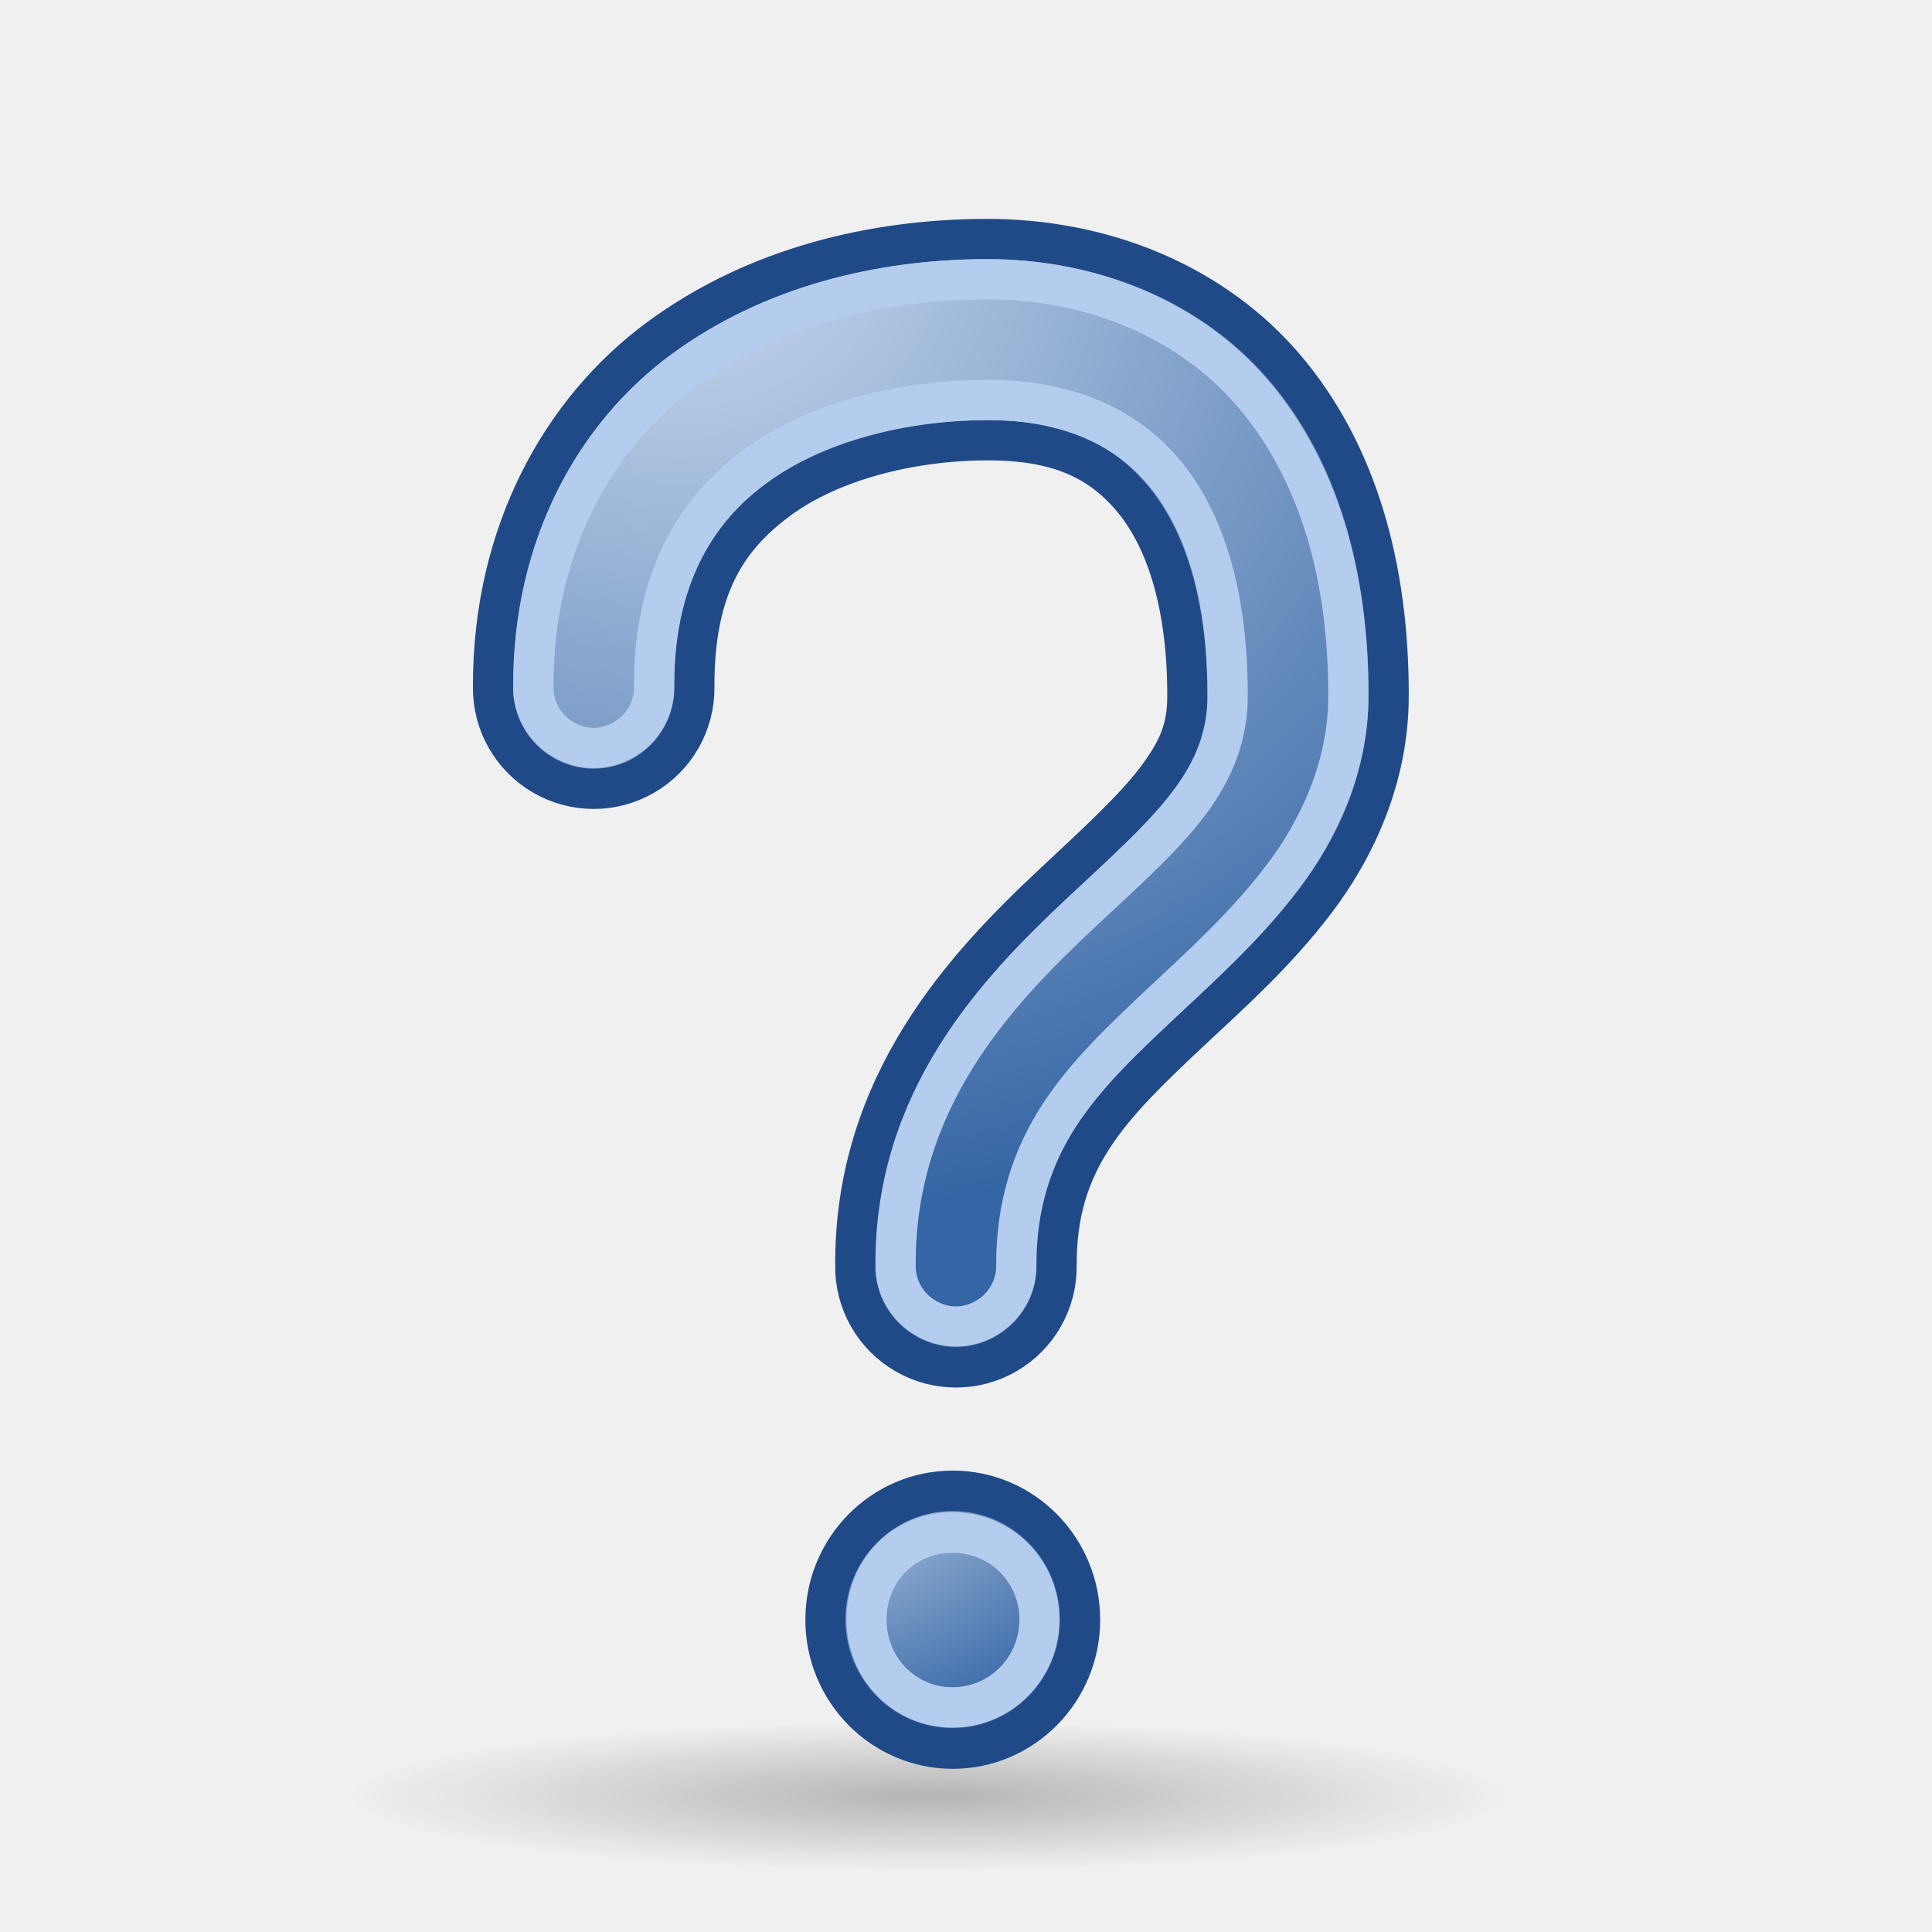
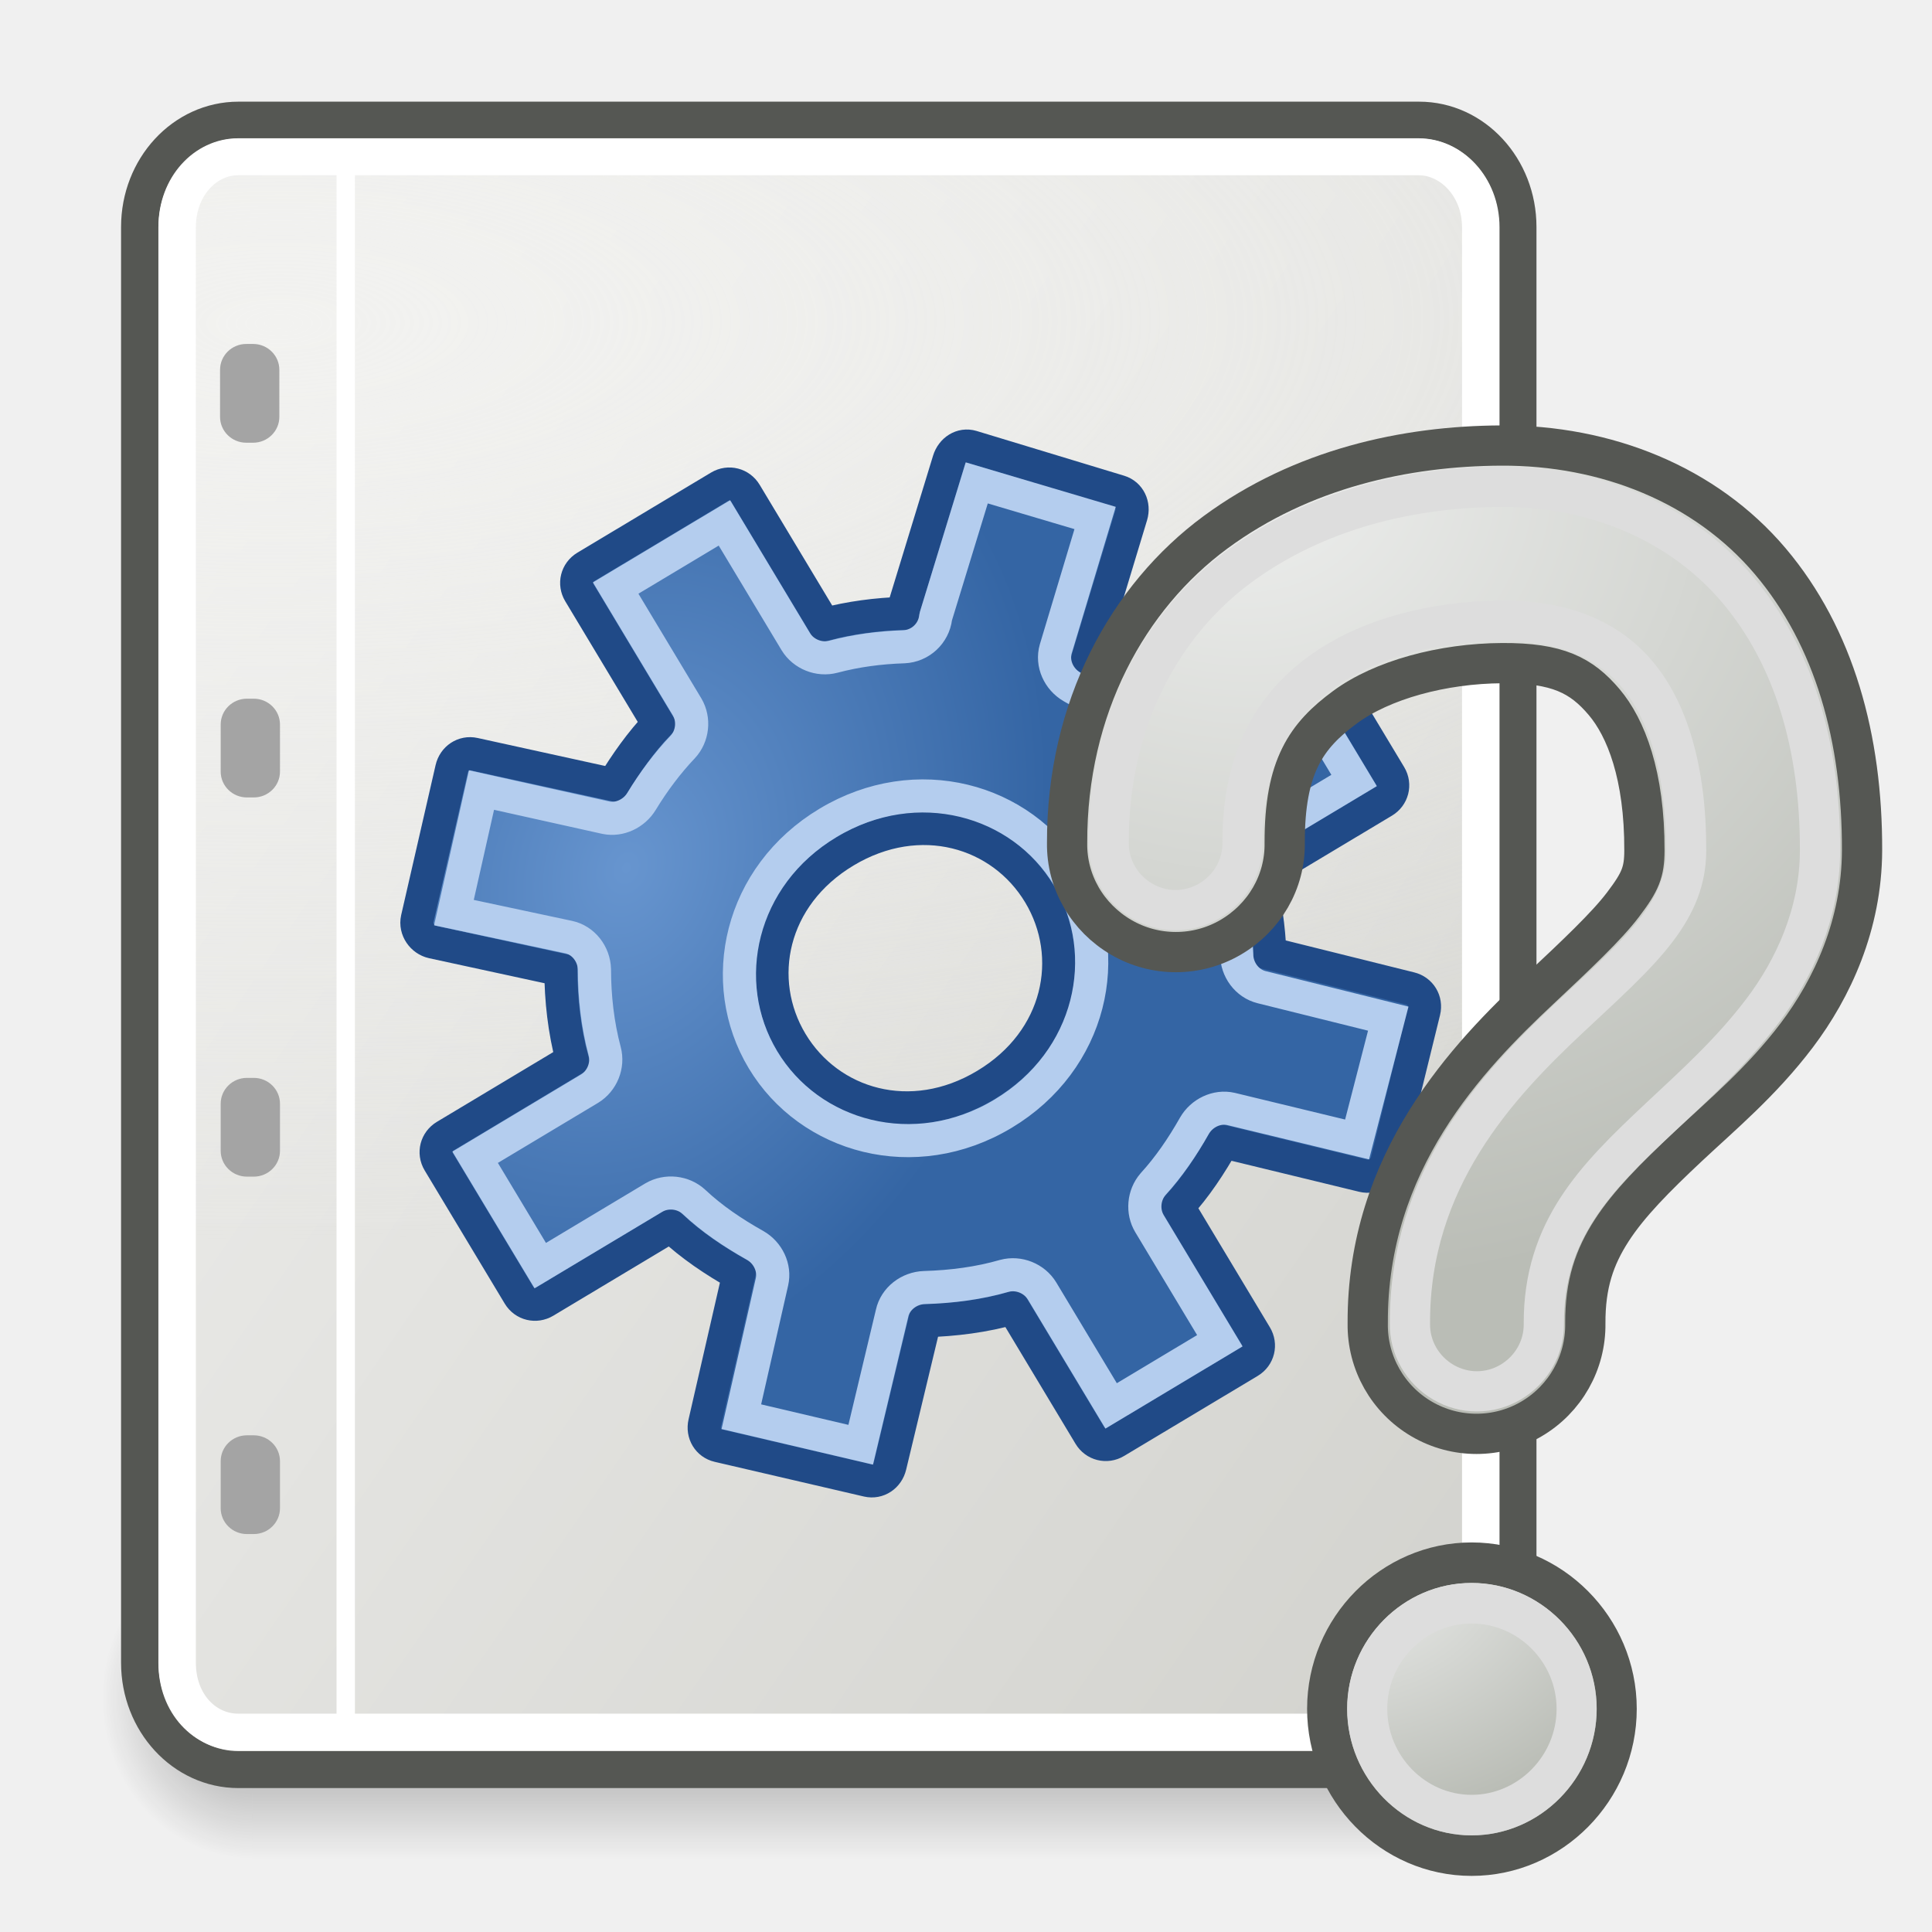
<svg xmlns="http://www.w3.org/2000/svg" xmlns:xlink="http://www.w3.org/1999/xlink" width="48px" height="48px" id="svg11300">
  <defs id="defs3">
-     <linearGradient id="linearGradient15837">
-       <stop style="stop-color:#000000;stop-opacity:1;" offset="0" id="stop15839" />
-       <stop style="stop-color:#000000;stop-opacity:0;" offset="1" id="stop15841" />
+     <linearGradient id="linearGradient3990">
+       <stop style="stop-color:#6795cf;stop-opacity:1;" offset="0" id="stop3992" />
+       <stop style="stop-color:#3465a4;stop-opacity:1;" offset="1" id="stop3994" />
    </linearGradient>
-     <linearGradient id="linearGradient10969">
-       <stop style="stop-color:#b6cce8;stop-opacity:1;" offset="0" id="stop10971" />
-       <stop style="stop-color:#3465a4;stop-opacity:1;" offset="1" id="stop10973" />
-     </linearGradient>
-     <linearGradient id="linearGradient9023">
-       <stop style="stop-color:#cddcf0;stop-opacity:1;" offset="0" id="stop9025" />
-       <stop style="stop-color:#3465a4;stop-opacity:1;" offset="1" id="stop9027" />
-     </linearGradient>
-     <linearGradient id="linearGradient8440">
-       <stop style="stop-color:#eff0ef;stop-opacity:1;" offset="0" id="stop8442" />
-       <stop style="stop-color:#babdb6;stop-opacity:1;" offset="1" id="stop8444" />
+     <linearGradient id="linearGradient51765">
+       <stop style="stop-color:#000000;stop-opacity:1" offset="0" id="stop51767" />
+       <stop style="stop-color:#000000;stop-opacity:0" offset="1" id="stop51769" />
    </linearGradient>
    <linearGradient id="linearGradient47870">
-       <stop id="stop47872" offset="0" style="stop-color:#000000;stop-opacity:0" />
-       <stop id="stop47878" offset="0.5" style="stop-color:#000000;stop-opacity:1" />
-       <stop id="stop47874" offset="1" style="stop-color:#000000;stop-opacity:0" />
+       <stop style="stop-color:#000000;stop-opacity:0" offset="0" id="stop47872" />
+       <stop style="stop-color:#000000;stop-opacity:1" offset="0.5" id="stop47878" />
+       <stop style="stop-color:#000000;stop-opacity:0" offset="1" id="stop47874" />
    </linearGradient>
-     <linearGradient id="linearGradient51765">
-       <stop id="stop51767" offset="0" style="stop-color:#000000;stop-opacity:1" />
-       <stop id="stop51769" offset="1" style="stop-color:#000000;stop-opacity:0" />
+     <linearGradient id="linearGradient6159">
+       <stop id="stop6161" offset="0" style="stop-color:#aeaea6;stop-opacity:1;" />
+       <stop id="stop6163" offset="1" style="stop-color:#eeeeec;stop-opacity:1;" />
    </linearGradient>
-     <radialGradient gradientTransform="matrix(-1.957639,-9.2540676e-8,-1.2888861e-7,1.456579,110.0178,62.73803)" gradientUnits="userSpaceOnUse" xlink:href="#linearGradient51765" id="radialGradient54733" fy="-12.203" fx="51.438" r="2.172" cy="-12.203" cx="51.438" />
-     <radialGradient gradientTransform="matrix(1.957639,-8.146468e-7,6.6614241e-7,1.456579,-59.01756,62.73807)" gradientUnits="userSpaceOnUse" xlink:href="#linearGradient51765" id="radialGradient54731" fy="-12.203" fx="51.438" r="2.172" cy="-12.203" cx="51.438" />
-     <linearGradient gradientTransform="matrix(0.9788196,0,0,0.7154223,-8.500802,52.11272)" gradientUnits="userSpaceOnUse" xlink:href="#linearGradient47870" id="linearGradient54729" y2="-5.563" x2="32.085" y1="-14.402" x1="32.085" />
-     <linearGradient id="linearGradient13816">
-       <stop id="stop13818" offset="0" style="stop-color:#f7f7f6;stop-opacity:1" />
-       <stop id="stop13820" offset="1" style="stop-color:#eff0ee;stop-opacity:0" />
+     <linearGradient id="linearGradient11995">
+       <stop id="stop11997" offset="0" style="stop-color:#f2f2f0;stop-opacity:1;" />
+       <stop id="stop11999" offset="1" style="stop-color:#eeeeec;stop-opacity:0;" />
    </linearGradient>
-     <linearGradient id="linearGradient12914">
-       <stop id="stop12916" offset="0" style="stop-color:#3465a4;stop-opacity:1" />
-       <stop id="stop12918" offset="1" style="stop-color:#3465a4;stop-opacity:0" />
+     <linearGradient xlink:href="#linearGradient47870" id="linearGradient2543" gradientUnits="userSpaceOnUse" gradientTransform="matrix(0.982794,0,0,0.9842658,-9.980977,53.02979)" x1="32.085" y1="-14.402" x2="32.085" y2="-5.563" />
+     <radialGradient xlink:href="#linearGradient51765" id="radialGradient2545" gradientUnits="userSpaceOnUse" gradientTransform="matrix(1.965588,-1.1207771e-6,6.6884721e-7,2.003937,-60.70285,67.64796)" cx="51.438" cy="-12.203" fx="51.438" fy="-12.203" r="2.172" />
+     <radialGradient xlink:href="#linearGradient51765" id="radialGradient2547" gradientUnits="userSpaceOnUse" gradientTransform="matrix(-1.965588,-1.2731588e-7,-1.2941195e-7,2.003937,109.0189,67.64791)" cx="51.438" cy="-12.203" fx="51.438" fy="-12.203" r="2.172" />
+     <linearGradient xlink:href="#linearGradient6159" id="linearGradient2549" gradientUnits="userSpaceOnUse" x1="101.057" y1="66.738" x2="10.834" y2="5.397" />
+     <radialGradient xlink:href="#linearGradient11995" id="radialGradient2551" gradientUnits="userSpaceOnUse" gradientTransform="matrix(6.2470754e-3,1.386315,-3.548249,1.5989371e-2,44.59257,-6.959439)" cx="9.812" cy="9.819" fx="9.812" fy="9.819" r="17.891" />
+     <linearGradient id="linearGradient2277">
+       <stop id="stop2279" offset="0" style="stop-color:#eff0ef;stop-opacity:1;" />
+       <stop id="stop2281" offset="1" style="stop-color:#babdb6;stop-opacity:1;" />
    </linearGradient>
-     <radialGradient xlink:href="#linearGradient9023" id="radialGradient9029" cx="10.826" cy="11.97" fx="10.826" fy="11.97" r="18.374" gradientTransform="matrix(-0.6986183,1.822297,-1.944762,-0.745568,44.99481,-4.554959)" gradientUnits="userSpaceOnUse" />
-     <radialGradient xlink:href="#linearGradient10969" id="radialGradient10975" cx="9.328" cy="20.172" fx="9.328" fy="20.172" r="15.078" gradientUnits="userSpaceOnUse" gradientTransform="matrix(-0.7719902,1.420421,-1.825466,-0.9921297,55.47742,26.81012)" />
-     <radialGradient xlink:href="#linearGradient15837" id="radialGradient15843" cx="26.813" cy="0.5" fx="26.813" fy="0.5" r="25.313" gradientTransform="matrix(1,0,0,7.4074073e-2,0,0.4629607)" gradientUnits="userSpaceOnUse" />
-     <radialGradient xlink:href="#linearGradient15837" id="radialGradient15856" gradientUnits="userSpaceOnUse" gradientTransform="matrix(1,0,0,7.4074073e-2,0,0.4629607)" cx="26.813" cy="0.5" fx="26.813" fy="0.5" r="25.313" />
-     <radialGradient xlink:href="#linearGradient9023" id="radialGradient2220" gradientUnits="userSpaceOnUse" gradientTransform="matrix(-0.6986183,1.822297,-1.944762,-0.745568,-13.13439,-2.726532)" cx="10.826" cy="11.97" fx="10.826" fy="11.97" r="18.374" />
-     <radialGradient xlink:href="#linearGradient9023" id="radialGradient3983" cx="15.33" cy="10.901" fx="15.33" fy="10.901" r="11.625" gradientTransform="matrix(-0.5146897,2.06556,-2.343431,-0.5839287,49.6666,-20.86304)" gradientUnits="userSpaceOnUse" />
-     <radialGradient xlink:href="#linearGradient9023" id="radialGradient4757" cx="12.078" cy="5.116" fx="12.078" fy="5.116" r="5.579" gradientUnits="userSpaceOnUse" gradientTransform="matrix(4.7031029e-3,2.165739,-2.787924,6.3326526e-3,27.91107,-23.76619)" />
-     <radialGradient xlink:href="#linearGradient9023" id="radialGradient5150" gradientUnits="userSpaceOnUse" gradientTransform="matrix(4.7031029e-3,2.165739,-2.787924,6.3326526e-3,27.91107,-23.76619)" cx="12.078" cy="5.116" fx="12.078" fy="5.116" r="5.579" />
-     <radialGradient xlink:href="#linearGradient9023" id="radialGradient5156" gradientUnits="userSpaceOnUse" gradientTransform="matrix(-0.5146897,2.06556,-2.343431,-0.5839287,49.6666,-20.86304)" cx="15.33" cy="10.901" fx="15.33" fy="10.901" r="11.625" />
+     <radialGradient xlink:href="#linearGradient2277" id="radialGradient2355" gradientUnits="userSpaceOnUse" gradientTransform="matrix(4.7031029e-3,2.165739,-2.787924,6.3326526e-3,27.91107,-23.76619)" cx="12.078" cy="5.116" fx="12.078" fy="5.116" r="5.579" />
+     <radialGradient xlink:href="#linearGradient3990" id="radialGradient2262" gradientUnits="userSpaceOnUse" gradientTransform="matrix(0.6461339,0.222705,-0.2929393,0.8425366,-18.07578,0.3108908)" cx="56.704" cy="10.241" fx="56.704" fy="10.241" r="14.75" />
+     <radialGradient xlink:href="#linearGradient2277" id="radialGradient2853" gradientUnits="userSpaceOnUse" gradientTransform="matrix(-0.4280522,1.717865,-1.948962,-0.4856362,83.41212,-8.91046)" cx="15.33" cy="10.901" fx="15.33" fy="10.901" r="11.625" />
+     <radialGradient xlink:href="#linearGradient2277" id="radialGradient4320" gradientUnits="userSpaceOnUse" gradientTransform="matrix(-0.4280522,1.717865,-1.948962,-0.4856362,83.41212,-8.91046)" cx="15.33" cy="10.901" fx="15.33" fy="10.901" r="11.625" />
+     <radialGradient xlink:href="#linearGradient2277" id="radialGradient4322" gradientUnits="userSpaceOnUse" gradientTransform="matrix(4.7031029e-3,2.165739,-2.787924,6.3326526e-3,27.91107,-23.76619)" cx="12.078" cy="5.116" fx="12.078" fy="5.116" r="5.579" />
+     <radialGradient xlink:href="#linearGradient2277" id="radialGradient4330" gradientUnits="userSpaceOnUse" gradientTransform="matrix(4.7031029e-3,2.165739,-2.787924,6.3326526e-3,27.91107,-23.76619)" cx="12.078" cy="5.116" fx="12.078" fy="5.116" r="5.579" />
+     <radialGradient xlink:href="#linearGradient2277" id="radialGradient4334" gradientUnits="userSpaceOnUse" gradientTransform="matrix(-0.4280522,1.717865,-1.948962,-0.4856362,83.41212,-8.91046)" cx="15.33" cy="10.901" fx="15.33" fy="10.901" r="11.625" />
+     <radialGradient xlink:href="#linearGradient2277" id="radialGradient4338" gradientUnits="userSpaceOnUse" gradientTransform="matrix(-0.4280522,1.717865,-1.948962,-0.4856362,86.41212,-11.41046)" cx="15.33" cy="10.901" fx="15.33" fy="10.901" r="11.625" />
+     <radialGradient xlink:href="#linearGradient2277" id="radialGradient4342" gradientUnits="userSpaceOnUse" gradientTransform="matrix(-0.4280522,1.717865,-1.948962,-0.4856362,86.41212,-11.41046)" cx="15.33" cy="10.901" fx="15.33" fy="10.901" r="11.625" />
+     <radialGradient xlink:href="#linearGradient2277" id="radialGradient4346" gradientUnits="userSpaceOnUse" gradientTransform="matrix(-0.4280522,1.717865,-1.948962,-0.4856362,86.41212,-11.41046)" cx="15.33" cy="10.901" fx="15.33" fy="10.901" r="11.625" />
+     <radialGradient xlink:href="#linearGradient2277" id="radialGradient4350" gradientUnits="userSpaceOnUse" gradientTransform="matrix(-0.4280522,1.717865,-1.948962,-0.4856362,86.41212,-11.41046)" cx="15.33" cy="10.901" fx="15.33" fy="10.901" r="11.625" />
+     <radialGradient xlink:href="#linearGradient2277" id="radialGradient4354" gradientUnits="userSpaceOnUse" gradientTransform="matrix(-0.4280522,1.717865,-1.948962,-0.4856362,86.41212,-11.41046)" cx="15.33" cy="10.901" fx="15.33" fy="10.901" r="11.625" />
+     <radialGradient xlink:href="#linearGradient2277" id="radialGradient4356" gradientUnits="userSpaceOnUse" gradientTransform="matrix(4.7031029e-3,2.165739,-2.787924,6.3326526e-3,27.91107,-23.76619)" cx="12.078" cy="5.116" fx="12.078" fy="5.116" r="5.579" />
+     <radialGradient xlink:href="#linearGradient2277" id="radialGradient4360" gradientUnits="userSpaceOnUse" gradientTransform="matrix(4.7031029e-3,2.165739,-2.787924,6.3326526e-3,27.91107,-23.76619)" cx="12.078" cy="5.116" fx="12.078" fy="5.116" r="5.579" />
+     <radialGradient xlink:href="#linearGradient2277" id="radialGradient4378" gradientUnits="userSpaceOnUse" gradientTransform="matrix(-0.4280522,1.717865,-1.948962,-0.4856362,86.41212,-11.41046)" cx="15.33" cy="10.901" fx="15.33" fy="10.901" r="11.625" />
+     <radialGradient xlink:href="#linearGradient2277" id="radialGradient4380" gradientUnits="userSpaceOnUse" gradientTransform="matrix(4.7031029e-3,2.165739,-2.787924,6.3326526e-3,27.91107,-23.76619)" cx="12.078" cy="5.116" fx="12.078" fy="5.116" r="5.579" />
  </defs>
  <g id="layer1">
-     <path style="opacity:0.247;fill:url(#radialGradient15856);fill-opacity:1;fill-rule:evenodd;stroke:none;stroke-width:0.5;stroke-linecap:round;stroke-linejoin:round;stroke-miterlimit:4;stroke-dasharray:none;stroke-dashoffset:0;stroke-opacity:1" id="path14866" d="M 52.125,0.5 A 25.313,1.875 0 1 1 1.5,0.5 A 25.313,1.875 0 1 1 52.125,0.5 z" transform="matrix(0.5703704,0,0,1,7.769445,44.125)" />
-     <g id="g5152" transform="translate(0.25,1)">
-       <path id="path2237" d="M 24.219,4.938 C 21.48,4.95 18.549,5.62 16.125,7.406 C 13.701,9.192 11.989,12.245 12,16.062 C 11.987,16.964 12.461,17.803 13.24,18.257 C 14.018,18.712 14.982,18.712 15.76,18.257 C 16.539,17.803 17.013,16.964 17,16.062 C 16.993,13.602 17.806,12.355 19.094,11.406 C 20.381,10.458 22.333,9.947 24.25,9.938 C 26.04,9.929 27.077,10.433 27.875,11.375 C 28.673,12.317 29.258,13.934 29.25,16.312 C 29.247,17.094 29.036,17.626 28.469,18.375 C 27.902,19.124 26.971,19.97 25.906,20.969 C 23.777,22.966 20.977,25.897 21,30.438 C 20.987,31.339 21.461,32.178 22.24,32.632 C 23.018,33.087 23.982,33.087 24.76,32.632 C 25.539,32.178 26.013,31.339 26,30.438 C 25.987,27.826 27.309,26.504 29.312,24.625 C 30.314,23.686 31.449,22.681 32.438,21.375 C 33.426,20.069 34.243,18.327 34.25,16.312 C 34.261,13.099 33.466,10.257 31.688,8.156 C 29.909,6.056 27.173,4.924 24.219,4.938 z" style="fill:url(#radialGradient5156);fill-opacity:1;fill-rule:evenodd;stroke:#204a87;stroke-width:1;stroke-linecap:round;stroke-linejoin:miter;stroke-miterlimit:4;stroke-dasharray:none;stroke-opacity:1" />
-       <path d="M 24.219,5.938 C 21.641,5.95 18.928,6.591 16.719,8.219 C 14.554,9.814 12.99,12.548 13,16.062 C 12.992,16.596 13.276,17.098 13.75,17.375 C 14.224,17.651 14.776,17.651 15.25,17.375 C 15.724,17.098 16.008,16.596 16,16.062 C 15.992,13.38 17.036,11.672 18.5,10.594 C 20.039,9.46 22.157,8.947 24.25,8.938 C 26.231,8.928 27.695,9.584 28.656,10.719 C 29.664,11.909 30.258,13.767 30.25,16.312 C 30.247,17.274 29.914,18.133 29.281,18.969 C 28.614,19.85 27.652,20.695 26.594,21.688 C 24.502,23.649 21.98,26.312 22,30.438 C 21.992,30.971 22.276,31.473 22.75,31.75 C 23.224,32.026 23.776,32.026 24.25,31.75 C 24.724,31.473 25.008,30.971 25,30.438 C 24.993,28.961 25.393,27.749 26.062,26.719 C 26.732,25.689 27.618,24.851 28.625,23.906 C 29.642,22.952 30.71,21.989 31.625,20.781 C 32.514,19.606 33.244,18.056 33.25,16.312 C 33.26,13.267 32.491,10.684 30.906,8.812 C 29.341,6.964 26.913,5.925 24.219,5.938 z" id="path3987" style="fill:none;fill-opacity:1;fill-rule:evenodd;stroke:#b4cdee;stroke-width:1;stroke-linecap:round;stroke-linejoin:miter;stroke-miterlimit:4;stroke-dasharray:none;stroke-opacity:1" />
+     <g id="g2529" transform="matrix(0.9312144,0,0,0.9182203,-1.73924,2.106689)">
+       <g transform="matrix(0.9396322,0,0,1,1.155273,0.4559792)" id="g7423">
+         <rect id="rect46899" style="opacity:0.4;fill:url(#linearGradient2543);fill-opacity:1;fill-rule:evenodd;stroke:none;stroke-width:1.024;stroke-linecap:butt;stroke-linejoin:miter;stroke-miterlimit:4;stroke-dasharray:none;stroke-dashoffset:0;stroke-opacity:1" y="38.854" x="7.914" height="8.7" width="32.488" />
+         <path id="path48849" style="opacity:0.4;fill:url(#radialGradient2545);fill-opacity:1;fill-rule:evenodd;stroke:none;stroke-width:1.024;stroke-linecap:butt;stroke-linejoin:miter;stroke-miterlimit:4;stroke-dasharray:none;stroke-dashoffset:0;stroke-opacity:1" d="M 40.402,38.841 L 40.402,47.546 C 42.755,47.513 44.671,45.59 44.671,43.209 C 44.671,40.828 42.755,38.874 40.402,38.841 z" />
+         <path id="path52742" style="opacity:0.4;fill:url(#radialGradient2547);fill-opacity:1;fill-rule:evenodd;stroke:none;stroke-width:1.024;stroke-linecap:butt;stroke-linejoin:miter;stroke-miterlimit:4;stroke-dasharray:none;stroke-dashoffset:0;stroke-opacity:1" d="M 7.914,38.841 L 7.914,47.546 C 5.561,47.513 3.645,45.59 3.645,43.209 C 3.645,40.828 5.561,38.874 7.914,38.841 z" />
+       </g>
+       <g transform="translate(-0.5003605,-0.3335737)" id="g15920">
+         <rect style="opacity:1;fill:url(#linearGradient2549);fill-opacity:1;fill-rule:evenodd;stroke:#555753;stroke-width:1;stroke-linecap:round;stroke-linejoin:round;stroke-miterlimit:4;stroke-dasharray:none;stroke-dashoffset:0;stroke-opacity:1" id="rect2280" width="36.763" height="44.63" x="6.098" y="1.29" rx="2.632" ry="2.891" />
+         <path style="opacity:1;fill:url(#radialGradient2551);fill-opacity:1;fill-rule:evenodd;stroke:#ffffff;stroke-width:1;stroke-linecap:round;stroke-linejoin:round;stroke-miterlimit:4;stroke-dasharray:none;stroke-dashoffset:0;stroke-opacity:1" id="path10047" d="M 8.719,2.281 C 7.857,2.281 7.094,3.072 7.094,4.188 L 7.094,43.031 C 7.094,44.147 7.843,44.906 8.719,44.906 L 40.219,44.906 C 41.095,44.906 41.875,44.134 41.875,43.031 L 41.875,4.188 C 41.875,3.085 41.081,2.281 40.219,2.281 L 8.719,2.281 z" />
+         <rect style="opacity:1;fill:#a4a4a4;fill-opacity:1;fill-rule:evenodd;stroke:none;stroke-width:0.2;stroke-linecap:round;stroke-linejoin:round;stroke-miterlimit:4;stroke-dasharray:none;stroke-dashoffset:0;stroke-opacity:1" id="rect12006" width="1.582" height="2.672" x="8.239" y="7.346" rx="0.7" ry="0.7" />
+         <rect style="opacity:1;fill:#a4a4a4;fill-opacity:1;fill-rule:evenodd;stroke:none;stroke-width:1.51;stroke-linecap:round;stroke-linejoin:round;stroke-miterlimit:4;stroke-dasharray:none;stroke-dashoffset:0;stroke-opacity:1" id="rect13952" width="1.582" height="2.672" x="8.256" y="36.875" rx="0.7" ry="0.7" />
+         <rect style="opacity:1;fill:#a4a4a4;fill-opacity:1;fill-rule:evenodd;stroke:none;stroke-width:1.51;stroke-linecap:round;stroke-linejoin:round;stroke-miterlimit:4;stroke-dasharray:none;stroke-dashoffset:0;stroke-opacity:1" id="rect13954" width="1.582" height="2.672" x="8.256" y="16.944" rx="0.7" ry="0.7" />
+         <rect style="opacity:1;fill:#a4a4a4;fill-opacity:1;fill-rule:evenodd;stroke:none;stroke-width:1.51;stroke-linecap:round;stroke-linejoin:round;stroke-miterlimit:4;stroke-dasharray:none;stroke-dashoffset:0;stroke-opacity:1" id="rect13956" width="1.582" height="2.672" x="8.256" y="27.204" rx="0.7" ry="0.7" />
+         <path style="fill:none;fill-rule:evenodd;stroke:#ffffff;stroke-width:0.49;stroke-linecap:butt;stroke-linejoin:miter;stroke-miterlimit:4;stroke-dasharray:none;stroke-opacity:1" d="M 11.592,2.624 L 11.592,44.424" id="path13960" />
+       </g>
    </g>
-     <g id="g5146" transform="translate(0.7071069,1.414214)">
-       <path transform="matrix(0.6394216,0,0,0.6468183,10.19103,32.82093)" d="M 24.926,9.286 A 4.95,4.95 0 1 1 15.026,9.286 A 4.95,4.95 0 1 1 24.926,9.286 z" id="path2222" style="opacity:1;fill:url(#radialGradient5150);fill-opacity:1;fill-rule:evenodd;stroke:#204a87;stroke-width:1.555;stroke-linecap:butt;stroke-linejoin:round;stroke-miterlimit:4;stroke-dasharray:none;stroke-dashoffset:0;stroke-opacity:1" />
-       <path transform="matrix(0.6394216,0,0,0.6468183,10.19103,32.82093)" d="M 19.969,5.938 C 18.089,5.938 16.625,7.402 16.625,9.281 C 16.625,11.16 18.103,12.656 19.969,12.656 C 21.834,12.656 23.344,11.146 23.344,9.281 C 23.344,7.415 21.847,5.938 19.969,5.938 z" id="path5144" style="opacity:1;fill:none;fill-opacity:1;fill-rule:evenodd;stroke:#b4cdee;stroke-width:1.555;stroke-linecap:butt;stroke-linejoin:round;stroke-miterlimit:4;stroke-dasharray:none;stroke-dashoffset:0;stroke-opacity:1" />
+     <path style="fill:url(#radialGradient2262);fill-opacity:1;fill-rule:evenodd;stroke:#204a87;stroke-width:0.823;stroke-linecap:butt;stroke-linejoin:miter;stroke-miterlimit:4;stroke-dasharray:none;stroke-dashoffset:0;stroke-opacity:1" d="M 14.558,14.083 C 14.328,14.221 14.263,14.505 14.396,14.726 L 16.355,17.986 C 15.918,18.445 15.554,18.965 15.231,19.495 L 11.778,18.737 C 11.525,18.681 11.282,18.841 11.223,19.102 L 10.368,22.827 C 10.31,23.088 10.494,23.348 10.747,23.404 L 13.935,24.095 C 13.937,24.843 14.021,25.597 14.217,26.336 L 11.066,28.225 C 10.844,28.358 10.766,28.639 10.904,28.868 L 12.892,32.175 C 13.029,32.404 13.314,32.468 13.536,32.335 L 16.664,30.46 C 17.177,30.942 17.753,31.324 18.355,31.664 L 17.509,35.352 C 17.448,35.612 17.597,35.86 17.849,35.918 L 21.558,36.78 C 21.811,36.838 22.052,36.676 22.113,36.416 L 22.978,32.813 C 23.711,32.791 24.451,32.702 25.172,32.494 L 27.074,35.659 C 27.207,35.881 27.488,35.957 27.718,35.819 L 31.036,33.831 C 31.266,33.693 31.33,33.409 31.197,33.188 L 29.267,29.975 C 29.715,29.484 30.075,28.934 30.395,28.367 L 33.867,29.21 C 34.119,29.271 34.396,29.115 34.46,28.855 L 35.377,25.125 C 35.441,24.865 35.287,24.619 35.036,24.558 L 31.55,23.691 C 31.524,23.052 31.435,22.403 31.267,21.772 L 34.371,19.912 C 34.593,19.779 34.67,19.498 34.533,19.269 L 32.545,15.962 C 32.408,15.733 32.123,15.669 31.901,15.802 L 28.82,17.648 C 28.275,17.133 27.678,16.696 27.035,16.34 L 28.104,12.808 C 28.181,12.553 28.058,12.288 27.81,12.213 L 24.144,11.101 C 23.896,11.027 23.653,11.186 23.575,11.442 L 22.455,15.102 C 22.441,15.146 22.441,15.195 22.44,15.239 C 21.787,15.26 21.123,15.344 20.479,15.515 L 18.52,12.255 C 18.387,12.034 18.105,11.957 17.875,12.095 L 14.558,14.083 z M 20.996,21.149 C 22.848,20.039 24.888,20.652 25.823,22.208 C 26.758,23.764 26.341,25.849 24.488,26.959 C 22.636,28.07 20.597,27.456 19.661,25.9 C 18.726,24.344 19.144,22.259 20.996,21.149 z" id="path2212" />
+     <path style="fill:none;fill-opacity:1;fill-rule:evenodd;stroke:#b4cdee;stroke-width:0.932;stroke-linecap:butt;stroke-linejoin:miter;stroke-miterlimit:4;stroke-dasharray:none;stroke-dashoffset:0;stroke-opacity:1" id="path3195" d="M 60.5,3.25 L 60.5,7.156 C 60.496,7.57 60.21,7.948 59.812,8.062 C 59.213,8.229 58.617,8.473 58.031,8.781 C 57.681,8.965 57.228,8.925 56.938,8.656 L 54.344,6.188 L 51.906,8.75 L 54.312,11 C 54.627,11.294 54.679,11.781 54.469,12.156 C 54.069,12.827 53.745,13.538 53.531,14.281 C 53.417,14.679 53.039,14.965 52.625,14.969 L 48.875,14.969 L 48.875,18.531 L 52.594,18.531 C 53.008,18.535 53.386,18.821 53.5,19.219 C 53.689,19.887 53.98,20.514 54.344,21.156 C 54.545,21.516 54.504,21.985 54.219,22.281 L 51.531,25.094 L 54,27.5 L 56.656,24.781 C 56.95,24.467 57.437,24.415 57.812,24.625 C 58.487,25.004 59.184,25.308 59.906,25.5 C 60.304,25.614 60.59,25.992 60.594,26.406 L 60.594,30.188 L 64.156,30.188 L 64.156,26.344 C 64.155,25.939 64.429,25.565 64.812,25.438 C 65.438,25.25 66.05,24.969 66.656,24.625 C 67.016,24.424 67.485,24.464 67.781,24.75 L 70.375,27.312 L 72.875,24.844 L 70.281,22.25 C 69.978,21.947 69.937,21.462 70.156,21.094 C 70.475,20.508 70.724,19.916 70.906,19.281 C 71.021,18.883 71.398,18.597 71.812,18.594 L 75.5,18.594 L 75.5,15.031 L 71.844,15.031 C 71.43,15.028 71.052,14.742 70.938,14.344 C 70.73,13.6 70.44,12.904 70.062,12.25 C 69.852,11.874 69.904,11.387 70.219,11.094 L 73.062,8.5 L 70.719,5.938 L 67.812,8.562 L 67.781,8.594 C 67.502,8.954 66.998,9.063 66.594,8.844 C 65.999,8.512 65.392,8.248 64.75,8.062 C 64.352,7.948 64.066,7.57 64.062,7.156 L 64.062,3.25 L 60.5,3.25 z M 62.219,12 C 65.12,12 67.219,14.229 67.219,16.781 C 67.219,19.333 65.12,21.562 62.219,21.562 C 59.318,21.563 57.219,19.333 57.219,16.781 C 57.219,14.229 59.318,12 62.219,12 z" transform="matrix(0.758345,-0.4544985,0.454298,0.7558782,-32.05998,39.65059)" />
+     <g id="g4370" transform="translate(-27.95711,1.631282)">
+       <g id="g4366">
+         <path style="fill:url(#radialGradient4378);fill-opacity:1;fill-rule:evenodd;stroke:#555753;stroke-width:1;stroke-linecap:round;stroke-linejoin:miter;stroke-miterlimit:4;stroke-dasharray:none;stroke-opacity:1" id="path4352" d="M 65.25,9.438 C 62.877,9.449 60.306,10.01 58.156,11.594 C 55.98,13.197 54.459,15.951 54.469,19.312 C 54.455,20.284 54.978,21.169 55.812,21.656 C 56.651,22.146 57.692,22.146 58.531,21.656 C 59.365,21.169 59.889,20.284 59.875,19.312 C 59.87,17.405 60.412,16.647 61.375,15.938 C 62.291,15.262 63.794,14.851 65.281,14.844 C 66.655,14.837 67.248,15.146 67.812,15.812 C 68.351,16.449 68.819,17.627 68.812,19.5 C 68.811,20.035 68.714,20.273 68.281,20.844 C 67.869,21.388 67.107,22.104 66.219,22.938 C 64.426,24.619 61.917,27.216 61.938,31.25 C 61.924,32.222 62.434,33.131 63.281,33.625 C 64.12,34.115 65.161,34.115 66,33.625 C 66.847,33.131 67.357,32.222 67.344,31.25 C 67.339,30.269 67.574,29.597 68,28.938 C 68.426,28.278 69.077,27.621 69.906,26.844 C 70.722,26.079 71.721,25.247 72.594,24.094 C 73.479,22.925 74.213,21.34 74.219,19.5 C 74.228,16.725 73.536,14.201 71.938,12.312 C 70.325,10.408 67.863,9.425 65.25,9.438 z" />
+         <path style="fill:none;fill-opacity:1;fill-rule:evenodd;stroke:#dddddd;stroke-width:1.202;stroke-linecap:round;stroke-linejoin:miter;stroke-miterlimit:4;stroke-dasharray:none;stroke-opacity:1" id="path2339" d="M 24.219,5.438 C 21.558,5.45 18.723,6.105 16.406,7.812 C 14.112,9.503 12.49,12.397 12.5,16.062 C 12.49,16.779 12.871,17.445 13.5,17.812 C 14.122,18.175 14.878,18.175 15.5,17.812 C 16.129,17.445 16.51,16.779 16.5,16.062 C 16.493,13.511 17.462,11.995 18.812,11 C 20.232,9.954 22.238,9.447 24.25,9.438 C 26.118,9.429 27.422,10.016 28.281,11.031 C 29.184,12.098 29.758,13.847 29.75,16.312 C 29.747,17.158 29.459,17.885 28.875,18.656 C 28.256,19.474 27.315,20.314 26.25,21.312 C 24.139,23.292 21.479,26.105 21.5,30.438 C 21.49,31.154 21.871,31.82 22.5,32.188 C 23.122,32.55 23.878,32.55 24.5,32.188 C 25.129,31.82 25.51,31.154 25.5,30.438 C 25.493,29.054 25.88,27.955 26.5,27 C 27.126,26.036 27.963,25.225 28.969,24.281 C 29.981,23.332 31.08,22.35 32.031,21.094 C 32.97,19.854 33.744,18.197 33.75,16.312 C 33.76,13.181 32.962,10.486 31.281,8.5 C 29.61,6.526 27.045,5.424 24.219,5.438 z" transform="matrix(0.8316704,0,0,0.8316704,45.10588,5.940711)" />
+       </g>
+       <g id="g4362">
+         <path style="fill:url(#radialGradient4380);fill-opacity:1;fill-rule:evenodd;stroke:#555753;stroke-width:1.87;stroke-linecap:butt;stroke-linejoin:round;stroke-miterlimit:4;stroke-dasharray:none;stroke-dashoffset:0;stroke-opacity:1" id="path4358" d="M 19.969,2.531 C 16.262,2.531 13.219,5.574 13.219,9.281 C 13.219,12.988 16.248,16.062 19.969,16.062 C 23.69,16.062 26.75,13.002 26.75,9.281 C 26.75,5.56 23.676,2.531 19.969,2.531 z" transform="matrix(0.531788,0,0,0.5379396,53.89912,35.83139)" />
+         <path style="fill:none;fill-opacity:1;fill-rule:evenodd;stroke:#dddddd;stroke-width:1.87;stroke-linecap:butt;stroke-linejoin:round;stroke-miterlimit:4;stroke-dasharray:none;stroke-dashoffset:0;stroke-opacity:1" id="path5144" d="M 19.969,4.406 C 17.289,4.406 15.094,6.602 15.094,9.281 C 15.094,11.964 17.284,14.188 19.969,14.188 C 22.658,14.188 24.875,11.97 24.875,9.281 C 24.875,6.596 22.652,4.406 19.969,4.406 z" transform="matrix(0.531788,0,0,0.5379396,53.89912,35.83139)" />
+       </g>
    </g>
  </g>
</svg>
